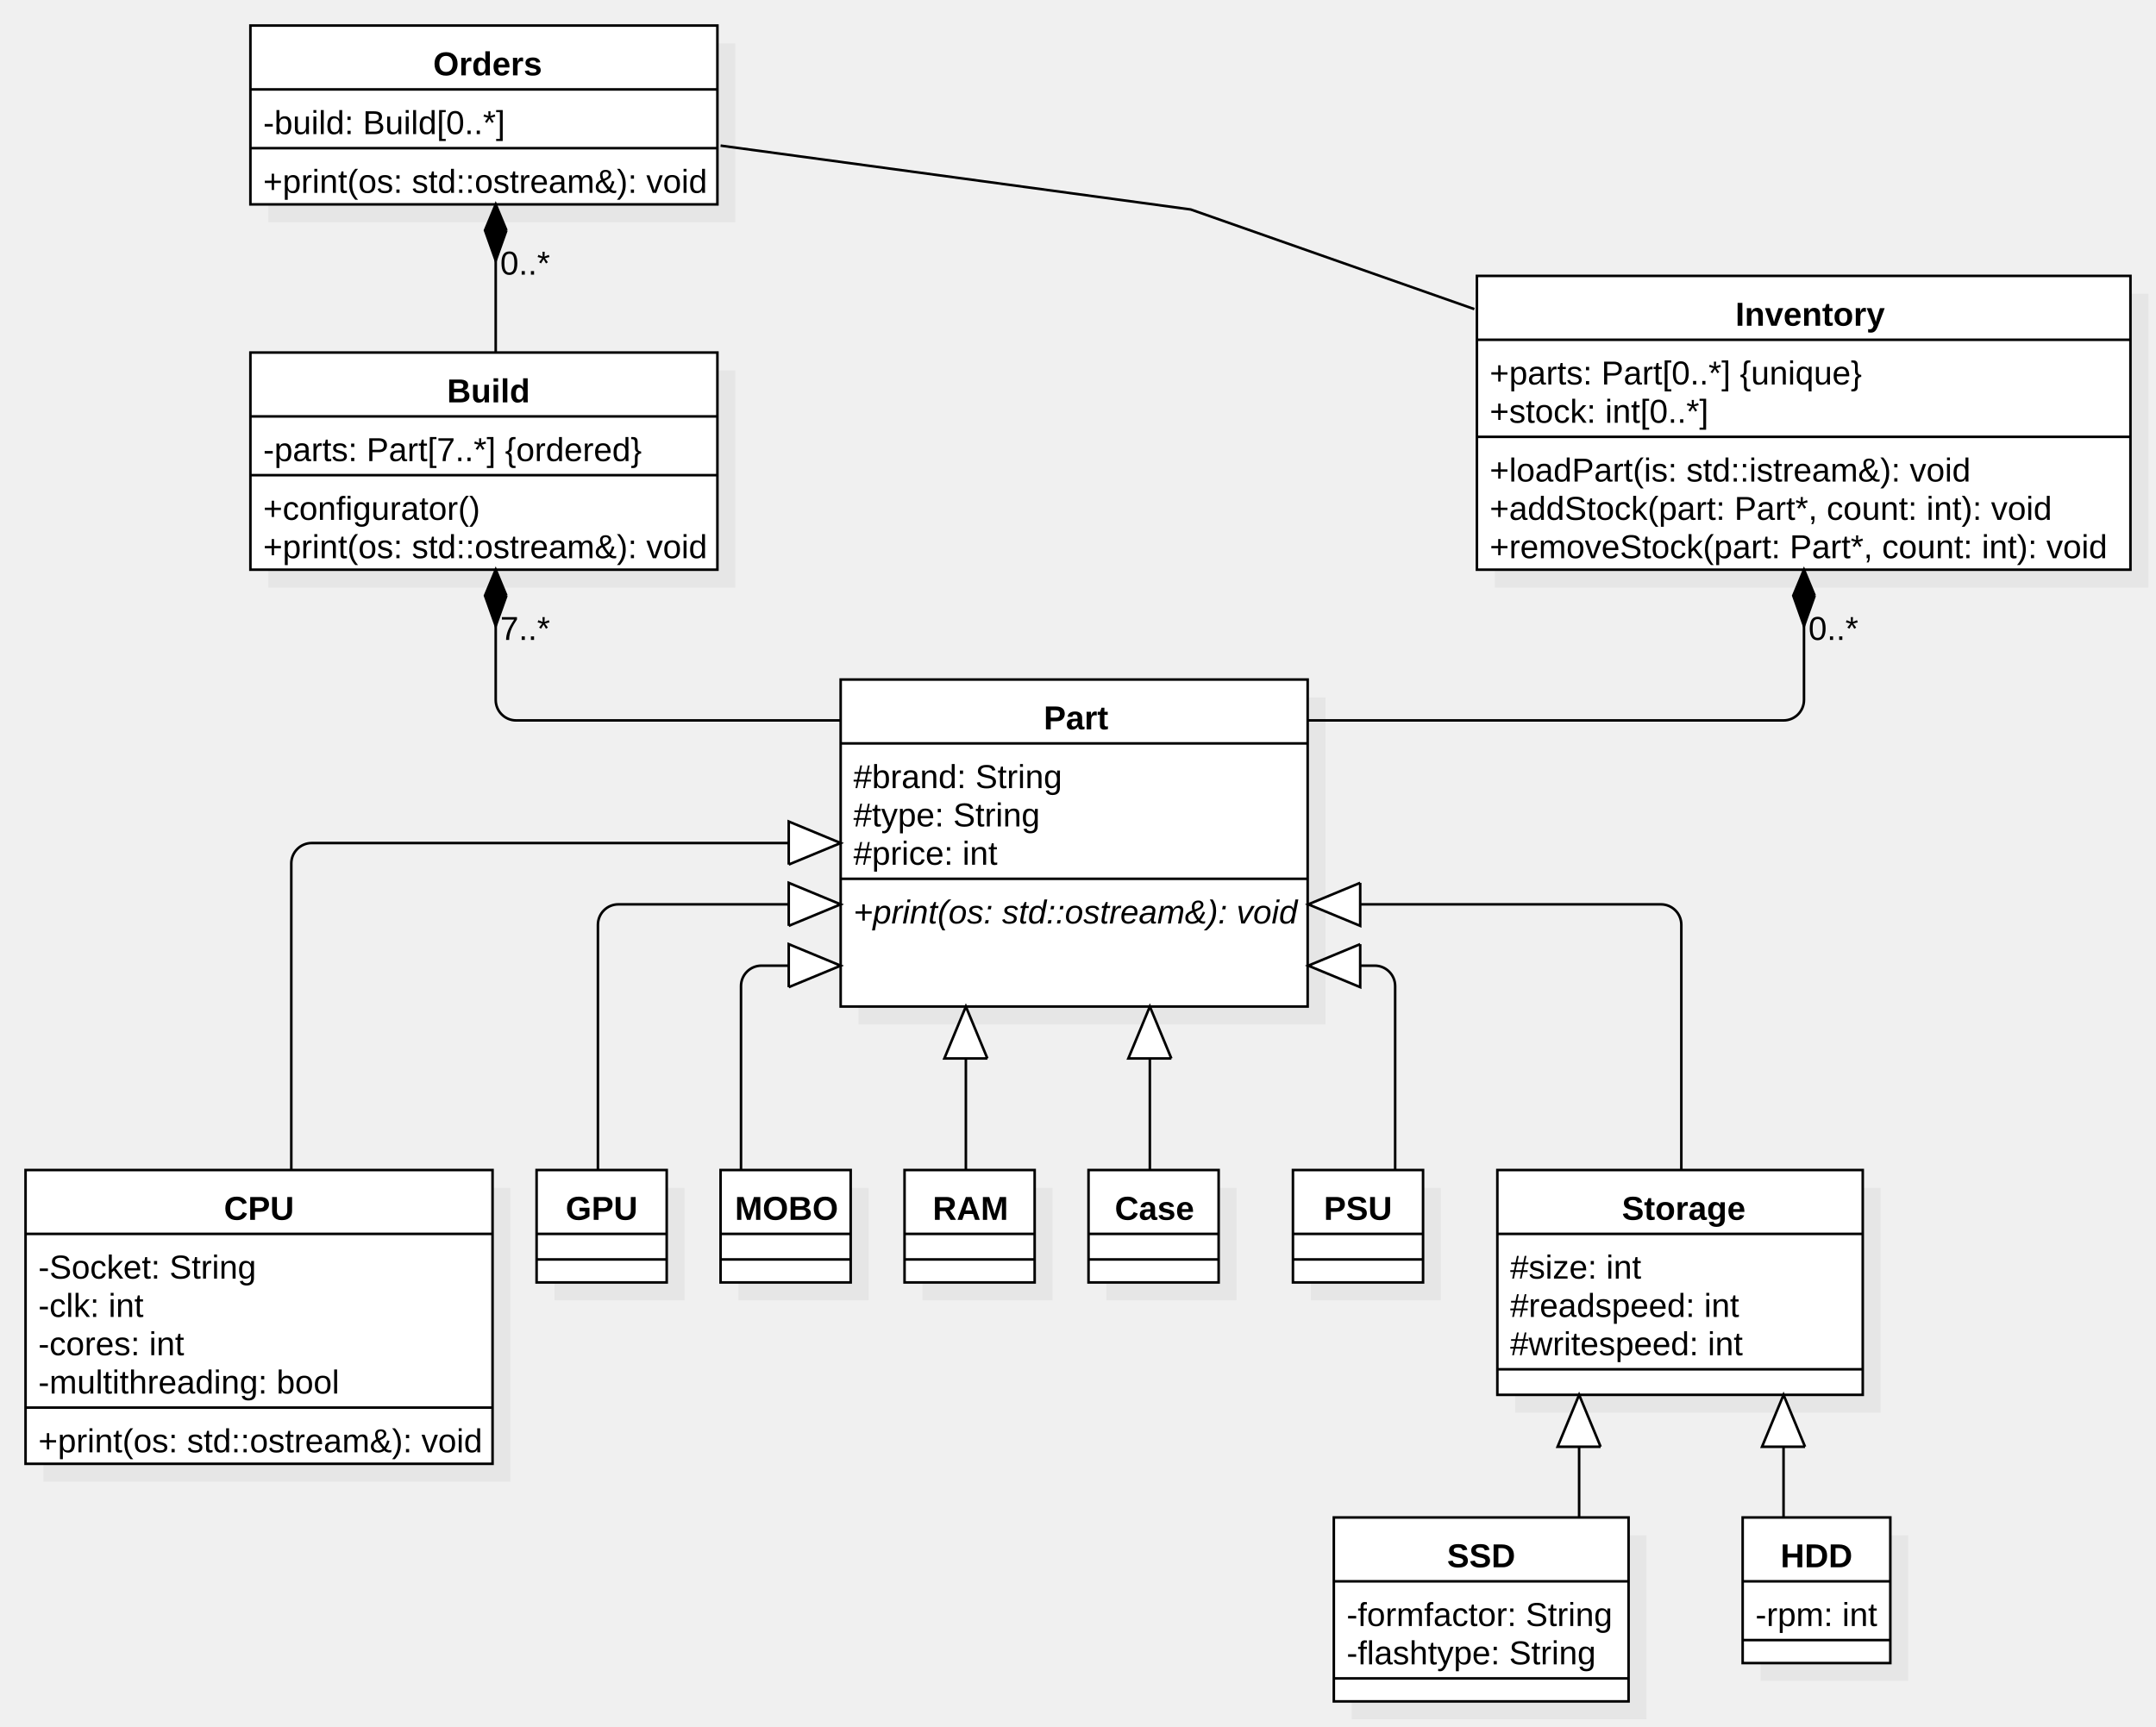
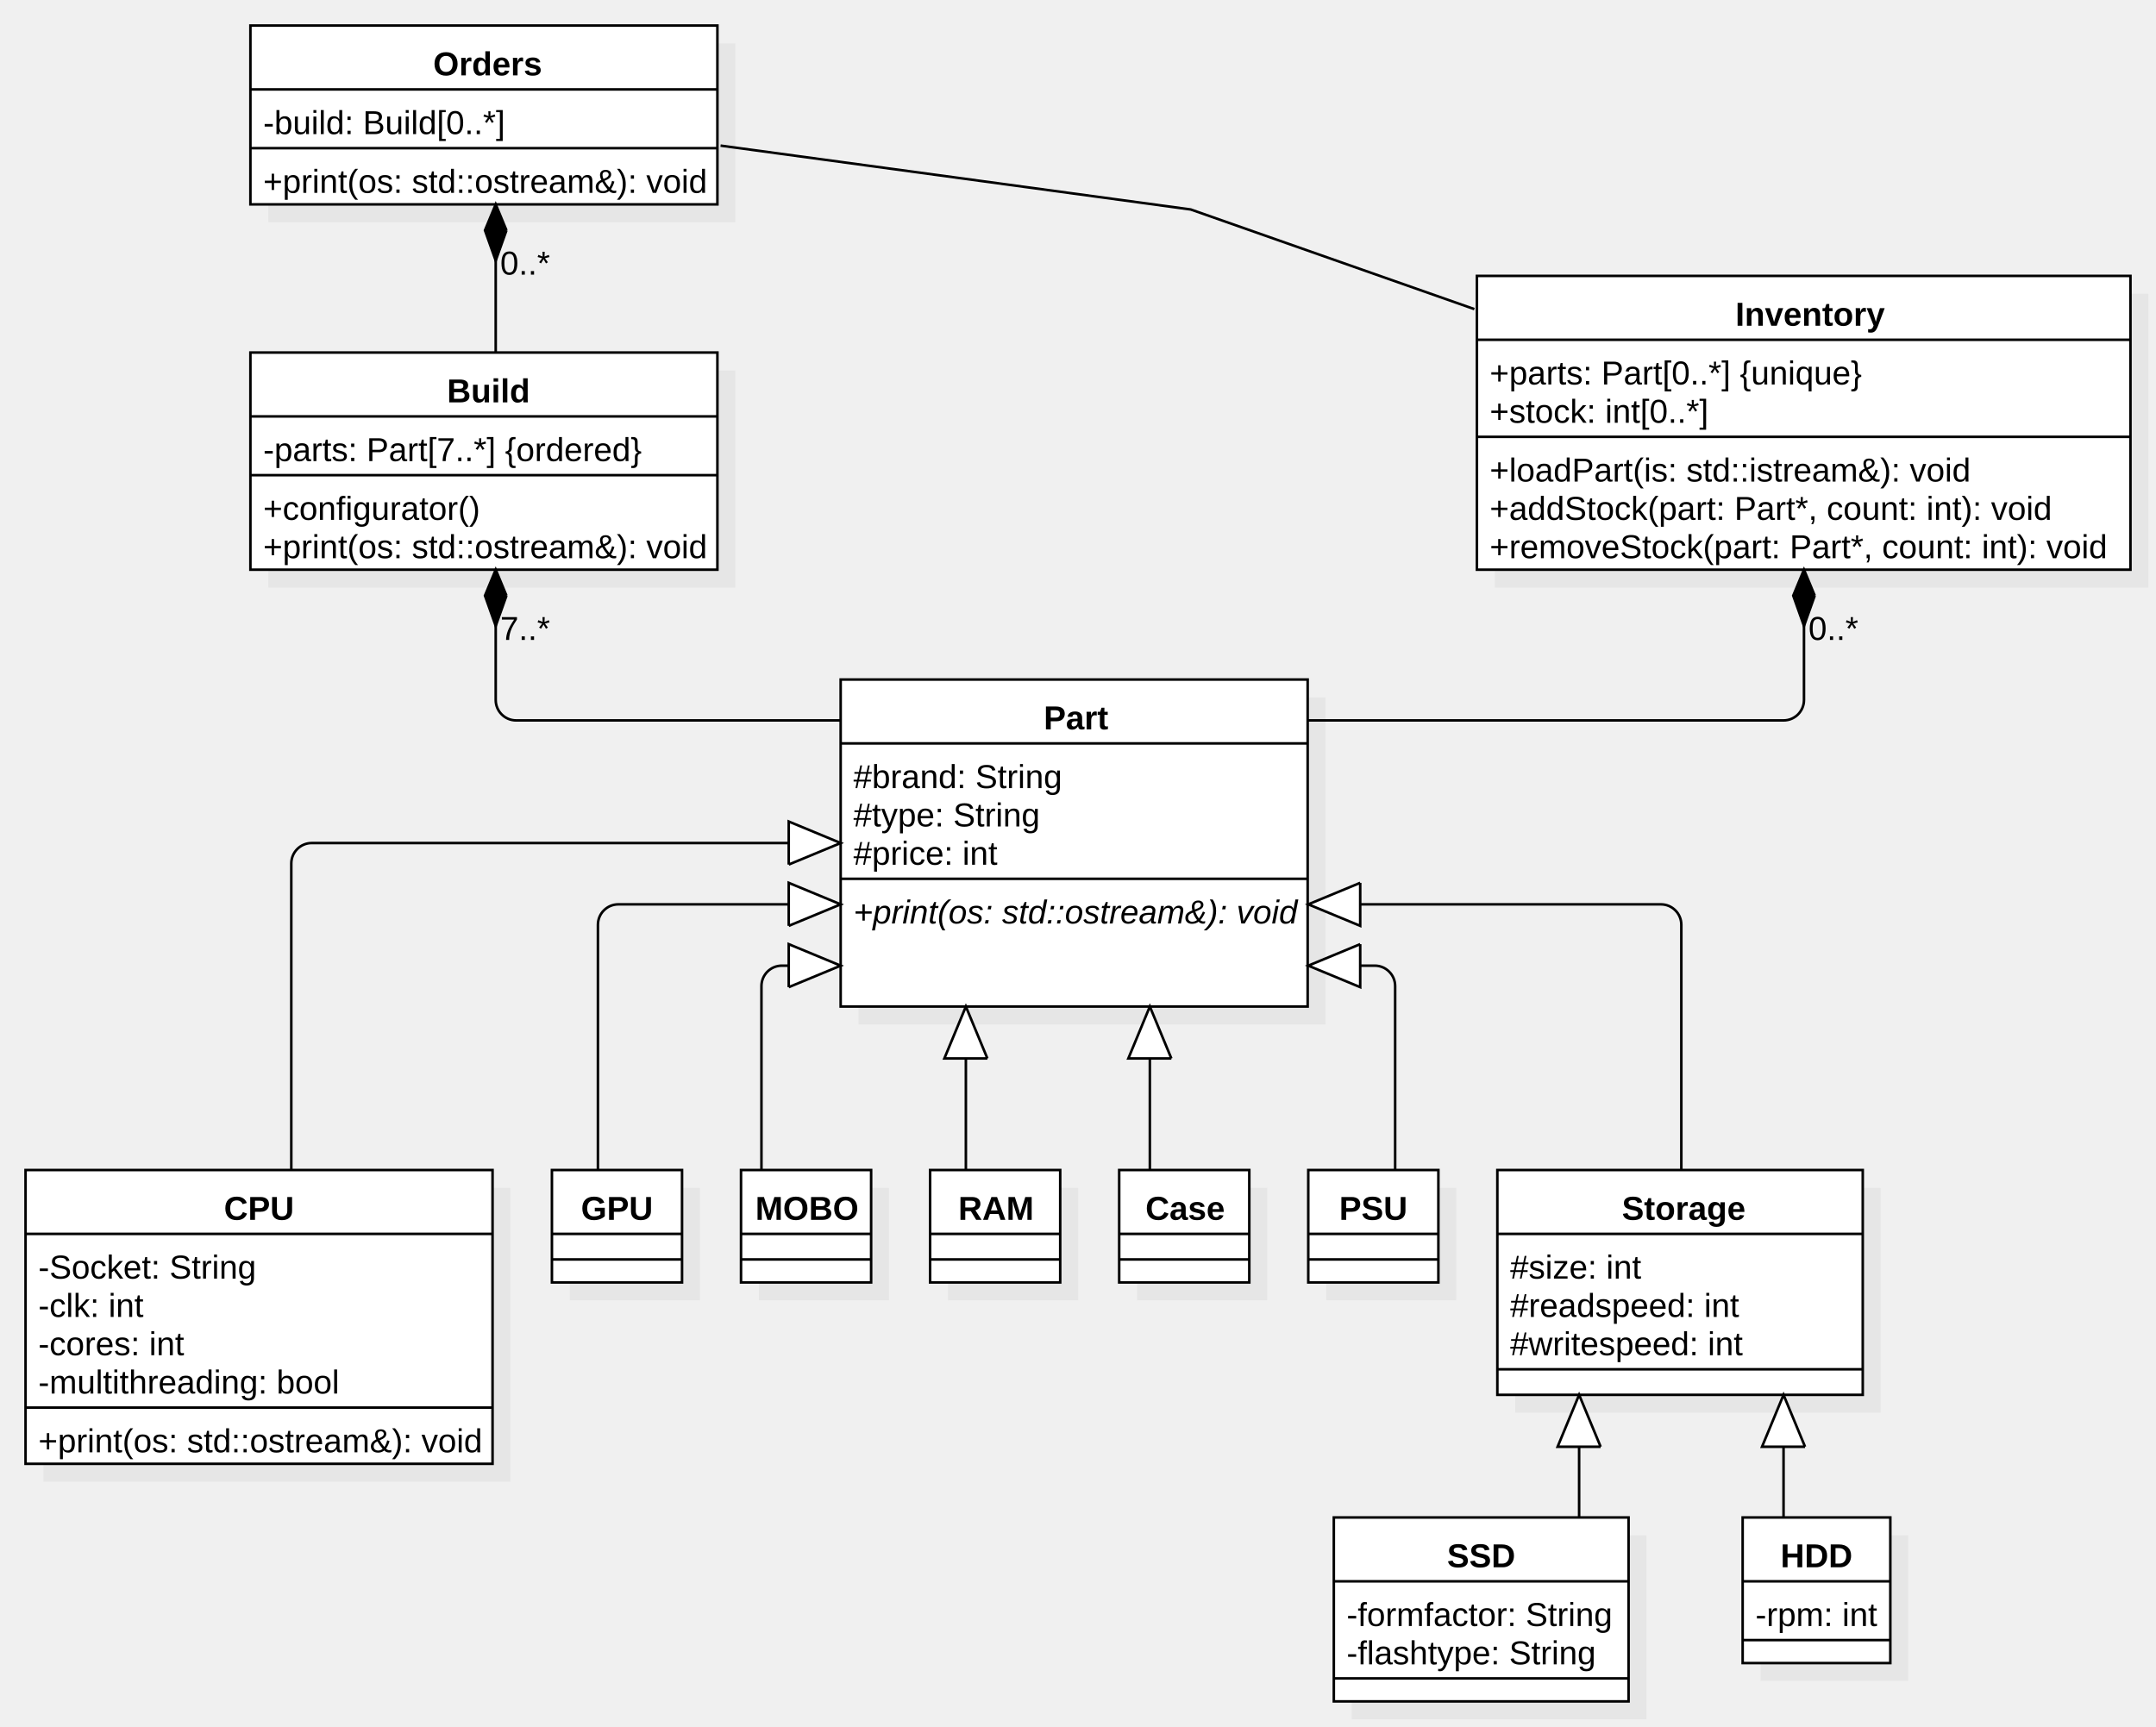
<svg xmlns="http://www.w3.org/2000/svg" version="1.1" width="843.765" height="676">
  <defs />
  <g>
    <g transform="translate(-174,-30) scale(1,1)">
      <rect fill="#C0C0C0" stroke="none" x="510" y="303" width="182.761" height="128" opacity="0.2" />
    </g>
    <g transform="translate(-174,-30) scale(1,1)">
      <rect fill="#ffffff" stroke="none" x="503" y="296" width="182.761" height="128" />
    </g>
    <g transform="translate(-174,-30) scale(1,1)">
      <path fill="none" stroke="#000000" d="M 503 296 L 685.761 296 L 685.761 424 L 503 424 L 503 296 Z Z" stroke-miterlimit="10" />
    </g>
    <g transform="translate(-174,-30) scale(1,1)">
      <path fill="none" stroke="#000000" d="M 503 321 L 685.761 321" stroke-miterlimit="10" />
    </g>
    <g transform="translate(-174,-30) scale(1,1)">
      <path fill="none" stroke="#000000" d="M 503 374 L 685.761 374" stroke-miterlimit="10" />
    </g>
    <g transform="translate(-174,-30) scale(1,1)">
      <g>
        <path fill="none" stroke="none" />
        <text fill="#000000" stroke="none" font-family="Arial" font-size="13px" font-style="normal" font-weight="bold" text-decoration="none" x="582.459" y="315.5">Part</text>
      </g>
    </g>
    <g transform="translate(-174,-30) scale(1,1)">
      <g>
        <path fill="none" stroke="none" />
        <text fill="#000000" stroke="none" font-family="Arial" font-size="13px" font-style="normal" font-weight="normal" text-decoration="none" x="508" y="338.5">#brand: String</text>
      </g>
    </g>
    <g transform="translate(-174,-30) scale(1,1)">
      <g>
        <path fill="none" stroke="none" />
        <text fill="#000000" stroke="none" font-family="Arial" font-size="13px" font-style="normal" font-weight="normal" text-decoration="none" x="508" y="353.5">#type: String</text>
      </g>
    </g>
    <g transform="translate(-174,-30) scale(1,1)">
      <g>
        <path fill="none" stroke="none" />
        <text fill="#000000" stroke="none" font-family="Arial" font-size="13px" font-style="normal" font-weight="normal" text-decoration="none" x="508" y="368.5">#price: int</text>
      </g>
    </g>
    <g transform="translate(-174,-30) scale(1,1)">
      <g>
        <path fill="none" stroke="none" />
        <text fill="#000000" stroke="none" font-family="Arial" font-size="13px" font-style="italic" font-weight="normal" text-decoration="none" x="508" y="391.5">+print(os: std::ostream&amp;): void</text>
      </g>
    </g>
    <g transform="translate(-174,-30) scale(1,1)">
      <rect fill="#C0C0C0" stroke="none" x="191" y="495" width="182.761" height="115" opacity="0.2" />
    </g>
    <g transform="translate(-174,-30) scale(1,1)">
      <rect fill="#ffffff" stroke="none" x="184" y="488" width="182.761" height="115" />
    </g>
    <g transform="translate(-174,-30) scale(1,1)">
      <path fill="none" stroke="#000000" d="M 184 488 L 366.761 488 L 366.761 603 L 184 603 L 184 488 Z Z" stroke-miterlimit="10" />
    </g>
    <g transform="translate(-174,-30) scale(1,1)">
      <path fill="none" stroke="#000000" d="M 184 513 L 366.761 513" stroke-miterlimit="10" />
    </g>
    <g transform="translate(-174,-30) scale(1,1)">
      <path fill="none" stroke="#000000" d="M 184 581 L 366.761 581" stroke-miterlimit="10" />
    </g>
    <g transform="translate(-174,-30) scale(1,1)">
      <g>
        <path fill="none" stroke="none" />
        <text fill="#000000" stroke="none" font-family="Arial" font-size="13px" font-style="normal" font-weight="bold" text-decoration="none" x="261.657" y="507.5">CPU</text>
      </g>
    </g>
    <g transform="translate(-174,-30) scale(1,1)">
      <g>
        <path fill="none" stroke="none" />
        <text fill="#000000" stroke="none" font-family="Arial" font-size="13px" font-style="normal" font-weight="normal" text-decoration="none" x="189" y="530.5">-Socket: String</text>
      </g>
    </g>
    <g transform="translate(-174,-30) scale(1,1)">
      <g>
        <path fill="none" stroke="none" />
        <text fill="#000000" stroke="none" font-family="Arial" font-size="13px" font-style="normal" font-weight="normal" text-decoration="none" x="189" y="545.5">-clk: int</text>
      </g>
    </g>
    <g transform="translate(-174,-30) scale(1,1)">
      <g>
        <path fill="none" stroke="none" />
        <text fill="#000000" stroke="none" font-family="Arial" font-size="13px" font-style="normal" font-weight="normal" text-decoration="none" x="189" y="560.5">-cores: int</text>
      </g>
    </g>
    <g transform="translate(-174,-30) scale(1,1)">
      <g>
        <path fill="none" stroke="none" />
        <text fill="#000000" stroke="none" font-family="Arial" font-size="13px" font-style="normal" font-weight="normal" text-decoration="none" x="189" y="575.5">-multithreading: bool</text>
      </g>
    </g>
    <g transform="translate(-174,-30) scale(1,1)">
      <g>
        <path fill="none" stroke="none" />
        <text fill="#000000" stroke="none" font-family="Arial" font-size="13px" font-style="normal" font-weight="normal" text-decoration="none" x="189" y="598.5">+print(os: std::ostream&amp;): void</text>
      </g>
    </g>
    <g transform="translate(-174,-30) scale(1,1)">
      <path fill="none" stroke="#000000" d="M 288 488 L 288 368 M 288 368 A 8 8 0 0 1 296 360 L 503 360" stroke-miterlimit="10" />
    </g>
    <g transform="translate(-174,-30) scale(1,1)">
      <path fill="#FFFFFF" stroke="none" d="M 482.675 368.419 L 503 360 L 482.675 351.581" />
    </g>
    <g transform="translate(-174,-30) scale(1,1)">
      <path fill="none" stroke="#000000" d="M 482.675 368.419 L 503 360 L 482.675 351.581 L 482.675 368.419" stroke-miterlimit="10" />
    </g>
    <g transform="translate(-174,-30) scale(1,1)">
-       <rect fill="#C0C0C0" stroke="none" x="391" y="495" width="50.92" height="44" opacity="0.2" />
-     </g>
-     <g transform="translate(-174,-30) scale(1,1)">
-       <rect fill="#ffffff" stroke="none" x="384" y="488" width="50.92" height="44" />
-     </g>
-     <g transform="translate(-174,-30) scale(1,1)">
-       <path fill="none" stroke="#000000" d="M 384 488 L 434.92 488 L 434.92 532 L 384 532 L 384 488 Z Z" stroke-miterlimit="10" />
-     </g>
-     <g transform="translate(-174,-30) scale(1,1)">
-       <path fill="none" stroke="#000000" d="M 384 513 L 434.92 513" stroke-miterlimit="10" />
-     </g>
-     <g transform="translate(-174,-30) scale(1,1)">
-       <path fill="none" stroke="#000000" d="M 384 523 L 434.92 523" stroke-miterlimit="10" />
-     </g>
-     <g transform="translate(-174,-30) scale(1,1)">
-       <g>
-         <path fill="none" stroke="none" />
-         <text fill="#000000" stroke="none" font-family="Arial" font-size="13px" font-style="normal" font-weight="bold" text-decoration="none" x="395.375" y="507.5">GPU</text>
+       <rect fill="#C0C0C0" stroke="none" x="397" y="495" width="50.92" height="44" opacity="0.2" />
+     </g>
+     <g transform="translate(-174,-30) scale(1,1)">
+       <rect fill="#ffffff" stroke="none" x="390" y="488" width="50.92" height="44" />
+     </g>
+     <g transform="translate(-174,-30) scale(1,1)">
+       <path fill="none" stroke="#000000" d="M 390 488 L 440.92 488 L 440.92 532 L 390 532 L 390 488 Z Z" stroke-miterlimit="10" />
+     </g>
+     <g transform="translate(-174,-30) scale(1,1)">
+       <path fill="none" stroke="#000000" d="M 390 513 L 440.92 513" stroke-miterlimit="10" />
+     </g>
+     <g transform="translate(-174,-30) scale(1,1)">
+       <path fill="none" stroke="#000000" d="M 390 523 L 440.92 523" stroke-miterlimit="10" />
+     </g>
+     <g transform="translate(-174,-30) scale(1,1)">
+       <g>
+         <path fill="none" stroke="none" />
+         <text fill="#000000" stroke="none" font-family="Arial" font-size="13px" font-style="normal" font-weight="bold" text-decoration="none" x="401.375" y="507.5">GPU</text>
      </g>
    </g>
    <g transform="translate(-174,-30) scale(1,1)">
      <path fill="none" stroke="#000000" d="M 408 488 L 408 392 M 408 392 A 8 8 0 0 1 416 384 L 503 384" stroke-miterlimit="10" />
    </g>
    <g transform="translate(-174,-30) scale(1,1)">
      <path fill="#FFFFFF" stroke="none" d="M 482.675 392.419 L 503 384 L 482.675 375.581" />
    </g>
    <g transform="translate(-174,-30) scale(1,1)">
      <path fill="none" stroke="#000000" d="M 482.675 392.419 L 503 384 L 482.675 375.581 L 482.675 392.419" stroke-miterlimit="10" />
    </g>
    <g transform="translate(-174,-30) scale(1,1)">
-       <rect fill="#C0C0C0" stroke="none" x="463" y="495" width="50.92" height="44" opacity="0.2" />
-     </g>
-     <g transform="translate(-174,-30) scale(1,1)">
-       <rect fill="#ffffff" stroke="none" x="456" y="488" width="50.92" height="44" />
-     </g>
-     <g transform="translate(-174,-30) scale(1,1)">
-       <path fill="none" stroke="#000000" d="M 456 488 L 506.92 488 L 506.92 532 L 456 532 L 456 488 Z Z" stroke-miterlimit="10" />
-     </g>
-     <g transform="translate(-174,-30) scale(1,1)">
-       <path fill="none" stroke="#000000" d="M 456 513 L 506.92 513" stroke-miterlimit="10" />
-     </g>
-     <g transform="translate(-174,-30) scale(1,1)">
-       <path fill="none" stroke="#000000" d="M 456 523 L 506.92 523" stroke-miterlimit="10" />
-     </g>
-     <g transform="translate(-174,-30) scale(1,1)">
-       <g>
-         <path fill="none" stroke="none" />
-         <text fill="#000000" stroke="none" font-family="Arial" font-size="13px" font-style="normal" font-weight="bold" text-decoration="none" x="461.598" y="507.5">MOBO</text>
-       </g>
-     </g>
-     <g transform="translate(-174,-30) scale(1,1)">
-       <path fill="none" stroke="#000000" d="M 464 488 L 464 416 M 464 416 A 8 8 0 0 1 472 408 L 503 408" stroke-miterlimit="10" />
+       <rect fill="#C0C0C0" stroke="none" x="471" y="495" width="50.92" height="44" opacity="0.2" />
+     </g>
+     <g transform="translate(-174,-30) scale(1,1)">
+       <rect fill="#ffffff" stroke="none" x="464" y="488" width="50.92" height="44" />
+     </g>
+     <g transform="translate(-174,-30) scale(1,1)">
+       <path fill="none" stroke="#000000" d="M 464 488 L 514.92 488 L 514.92 532 L 464 532 L 464 488 Z Z" stroke-miterlimit="10" />
+     </g>
+     <g transform="translate(-174,-30) scale(1,1)">
+       <path fill="none" stroke="#000000" d="M 464 513 L 514.92 513" stroke-miterlimit="10" />
+     </g>
+     <g transform="translate(-174,-30) scale(1,1)">
+       <path fill="none" stroke="#000000" d="M 464 523 L 514.92 523" stroke-miterlimit="10" />
+     </g>
+     <g transform="translate(-174,-30) scale(1,1)">
+       <g>
+         <path fill="none" stroke="none" />
+         <text fill="#000000" stroke="none" font-family="Arial" font-size="13px" font-style="normal" font-weight="bold" text-decoration="none" x="469.598" y="507.5">MOBO</text>
+       </g>
+     </g>
+     <g transform="translate(-174,-30) scale(1,1)">
+       <path fill="none" stroke="#000000" d="M 472 488 L 472 416 M 472 416 A 8 8 0 0 1 480 408 L 503 408" stroke-miterlimit="10" />
    </g>
    <g transform="translate(-174,-30) scale(1,1)">
      <path fill="#FFFFFF" stroke="none" d="M 482.675 416.419 L 503 408 L 482.675 399.581" />
    </g>
    <g transform="translate(-174,-30) scale(1,1)">
      <path fill="none" stroke="#000000" d="M 482.675 416.419 L 503 408 L 482.675 399.581 L 482.675 416.419" stroke-miterlimit="10" />
    </g>
    <g transform="translate(-174,-30) scale(1,1)">
-       <rect fill="#C0C0C0" stroke="none" x="535" y="495" width="50.92" height="44" opacity="0.2" />
-     </g>
-     <g transform="translate(-174,-30) scale(1,1)">
-       <rect fill="#ffffff" stroke="none" x="528" y="488" width="50.92" height="44" />
-     </g>
-     <g transform="translate(-174,-30) scale(1,1)">
-       <path fill="none" stroke="#000000" d="M 528 488 L 578.92 488 L 578.92 532 L 528 532 L 528 488 Z Z" stroke-miterlimit="10" />
-     </g>
-     <g transform="translate(-174,-30) scale(1,1)">
-       <path fill="none" stroke="#000000" d="M 528 513 L 578.92 513" stroke-miterlimit="10" />
-     </g>
-     <g transform="translate(-174,-30) scale(1,1)">
-       <path fill="none" stroke="#000000" d="M 528 523 L 578.92 523" stroke-miterlimit="10" />
-     </g>
-     <g transform="translate(-174,-30) scale(1,1)">
-       <g>
-         <path fill="none" stroke="none" />
-         <text fill="#000000" stroke="none" font-family="Arial" font-size="13px" font-style="normal" font-weight="bold" text-decoration="none" x="539.016" y="507.5">RAM</text>
+       <rect fill="#C0C0C0" stroke="none" x="545" y="495" width="50.92" height="44" opacity="0.2" />
+     </g>
+     <g transform="translate(-174,-30) scale(1,1)">
+       <rect fill="#ffffff" stroke="none" x="538" y="488" width="50.92" height="44" />
+     </g>
+     <g transform="translate(-174,-30) scale(1,1)">
+       <path fill="none" stroke="#000000" d="M 538 488 L 588.92 488 L 588.92 532 L 538 532 L 538 488 Z Z" stroke-miterlimit="10" />
+     </g>
+     <g transform="translate(-174,-30) scale(1,1)">
+       <path fill="none" stroke="#000000" d="M 538 513 L 588.92 513" stroke-miterlimit="10" />
+     </g>
+     <g transform="translate(-174,-30) scale(1,1)">
+       <path fill="none" stroke="#000000" d="M 538 523 L 588.92 523" stroke-miterlimit="10" />
+     </g>
+     <g transform="translate(-174,-30) scale(1,1)">
+       <g>
+         <path fill="none" stroke="none" />
+         <text fill="#000000" stroke="none" font-family="Arial" font-size="13px" font-style="normal" font-weight="bold" text-decoration="none" x="549.016" y="507.5">RAM</text>
      </g>
    </g>
    <g transform="translate(-174,-30) scale(1,1)">
      <path fill="none" stroke="#000000" d="M 552 488 L 552 424" stroke-miterlimit="10" />
    </g>
    <g transform="translate(-174,-30) scale(1,1)">
      <path fill="#FFFFFF" stroke="none" d="M 560.419 444.325 L 552 424 L 543.581 444.325" />
    </g>
    <g transform="translate(-174,-30) scale(1,1)">
      <path fill="none" stroke="#000000" d="M 560.419 444.325 L 552 424 L 543.581 444.325 L 560.419 444.325" stroke-miterlimit="10" />
    </g>
    <g transform="translate(-174,-30) scale(1,1)">
-       <rect fill="#C0C0C0" stroke="none" x="607" y="495" width="50.92" height="44" opacity="0.2" />
-     </g>
-     <g transform="translate(-174,-30) scale(1,1)">
-       <rect fill="#ffffff" stroke="none" x="600" y="488" width="50.92" height="44" />
-     </g>
-     <g transform="translate(-174,-30) scale(1,1)">
-       <path fill="none" stroke="#000000" d="M 600 488 L 650.92 488 L 650.92 532 L 600 532 L 600 488 Z Z" stroke-miterlimit="10" />
-     </g>
-     <g transform="translate(-174,-30) scale(1,1)">
-       <path fill="none" stroke="#000000" d="M 600 513 L 650.92 513" stroke-miterlimit="10" />
-     </g>
-     <g transform="translate(-174,-30) scale(1,1)">
-       <path fill="none" stroke="#000000" d="M 600 523 L 650.92 523" stroke-miterlimit="10" />
-     </g>
-     <g transform="translate(-174,-30) scale(1,1)">
-       <g>
-         <path fill="none" stroke="none" />
-         <text fill="#000000" stroke="none" font-family="Arial" font-size="13px" font-style="normal" font-weight="bold" text-decoration="none" x="610.286" y="507.5">Case</text>
+       <rect fill="#C0C0C0" stroke="none" x="619" y="495" width="50.92" height="44" opacity="0.2" />
+     </g>
+     <g transform="translate(-174,-30) scale(1,1)">
+       <rect fill="#ffffff" stroke="none" x="612" y="488" width="50.92" height="44" />
+     </g>
+     <g transform="translate(-174,-30) scale(1,1)">
+       <path fill="none" stroke="#000000" d="M 612 488 L 662.92 488 L 662.92 532 L 612 532 L 612 488 Z Z" stroke-miterlimit="10" />
+     </g>
+     <g transform="translate(-174,-30) scale(1,1)">
+       <path fill="none" stroke="#000000" d="M 612 513 L 662.92 513" stroke-miterlimit="10" />
+     </g>
+     <g transform="translate(-174,-30) scale(1,1)">
+       <path fill="none" stroke="#000000" d="M 612 523 L 662.92 523" stroke-miterlimit="10" />
+     </g>
+     <g transform="translate(-174,-30) scale(1,1)">
+       <g>
+         <path fill="none" stroke="none" />
+         <text fill="#000000" stroke="none" font-family="Arial" font-size="13px" font-style="normal" font-weight="bold" text-decoration="none" x="622.286" y="507.5">Case</text>
      </g>
    </g>
    <g transform="translate(-174,-30) scale(1,1)">
      <path fill="none" stroke="#000000" d="M 624 488 L 624 424" stroke-miterlimit="10" />
    </g>
    <g transform="translate(-174,-30) scale(1,1)">
      <path fill="#FFFFFF" stroke="none" d="M 632.419 444.325 L 624 424 L 615.581 444.325" />
    </g>
    <g transform="translate(-174,-30) scale(1,1)">
      <path fill="none" stroke="#000000" d="M 632.419 444.325 L 624 424 L 615.581 444.325 L 632.419 444.325" stroke-miterlimit="10" />
    </g>
    <g transform="translate(-174,-30) scale(1,1)">
-       <rect fill="#C0C0C0" stroke="none" x="687" y="495" width="50.92" height="44" opacity="0.2" />
-     </g>
-     <g transform="translate(-174,-30) scale(1,1)">
-       <rect fill="#ffffff" stroke="none" x="680" y="488" width="50.92" height="44" />
-     </g>
-     <g transform="translate(-174,-30) scale(1,1)">
-       <path fill="none" stroke="#000000" d="M 680 488 L 730.92 488 L 730.92 532 L 680 532 L 680 488 Z Z" stroke-miterlimit="10" />
-     </g>
-     <g transform="translate(-174,-30) scale(1,1)">
-       <path fill="none" stroke="#000000" d="M 680 513 L 730.92 513" stroke-miterlimit="10" />
-     </g>
-     <g transform="translate(-174,-30) scale(1,1)">
-       <path fill="none" stroke="#000000" d="M 680 523 L 730.92 523" stroke-miterlimit="10" />
-     </g>
-     <g transform="translate(-174,-30) scale(1,1)">
-       <g>
-         <path fill="none" stroke="none" />
-         <text fill="#000000" stroke="none" font-family="Arial" font-size="13px" font-style="normal" font-weight="bold" text-decoration="none" x="692.095" y="507.5">PSU</text>
+       <rect fill="#C0C0C0" stroke="none" x="693" y="495" width="50.92" height="44" opacity="0.2" />
+     </g>
+     <g transform="translate(-174,-30) scale(1,1)">
+       <rect fill="#ffffff" stroke="none" x="686" y="488" width="50.92" height="44" />
+     </g>
+     <g transform="translate(-174,-30) scale(1,1)">
+       <path fill="none" stroke="#000000" d="M 686 488 L 736.92 488 L 736.92 532 L 686 532 L 686 488 Z Z" stroke-miterlimit="10" />
+     </g>
+     <g transform="translate(-174,-30) scale(1,1)">
+       <path fill="none" stroke="#000000" d="M 686 513 L 736.92 513" stroke-miterlimit="10" />
+     </g>
+     <g transform="translate(-174,-30) scale(1,1)">
+       <path fill="none" stroke="#000000" d="M 686 523 L 736.92 523" stroke-miterlimit="10" />
+     </g>
+     <g transform="translate(-174,-30) scale(1,1)">
+       <g>
+         <path fill="none" stroke="none" />
+         <text fill="#000000" stroke="none" font-family="Arial" font-size="13px" font-style="normal" font-weight="bold" text-decoration="none" x="698.095" y="507.5">PSU</text>
      </g>
    </g>
    <g transform="translate(-174,-30) scale(1,1)">
      <path fill="none" stroke="#000000" d="M 720 488 L 720 416 M 720 416 A 8 8 0 0 0 712 408 L 686 408" stroke-miterlimit="10" />
    </g>
    <g transform="translate(-174,-30) scale(1,1)">
      <path fill="#FFFFFF" stroke="none" d="M 706.325 399.581 L 686 408 L 706.325 416.419" />
    </g>
    <g transform="translate(-174,-30) scale(1,1)">
      <path fill="none" stroke="#000000" d="M 706.325 399.581 L 686 408 L 706.325 416.419 L 706.325 399.581" stroke-miterlimit="10" />
    </g>
    <g transform="translate(-174,-30) scale(1,1)">
      <rect fill="#C0C0C0" stroke="none" x="767" y="495" width="143" height="88" opacity="0.2" />
    </g>
    <g transform="translate(-174,-30) scale(1,1)">
      <rect fill="#ffffff" stroke="none" x="760" y="488" width="143" height="88" />
    </g>
    <g transform="translate(-174,-30) scale(1,1)">
      <path fill="none" stroke="#000000" d="M 760 488 L 903 488 L 903 576 L 760 576 L 760 488 Z Z" stroke-miterlimit="10" />
    </g>
    <g transform="translate(-174,-30) scale(1,1)">
      <path fill="none" stroke="#000000" d="M 760 513 L 903 513" stroke-miterlimit="10" />
    </g>
    <g transform="translate(-174,-30) scale(1,1)">
      <path fill="none" stroke="#000000" d="M 760 566 L 903 566" stroke-miterlimit="10" />
    </g>
    <g transform="translate(-174,-30) scale(1,1)">
      <g>
        <path fill="none" stroke="none" />
        <text fill="#000000" stroke="none" font-family="Arial" font-size="13px" font-style="normal" font-weight="bold" text-decoration="none" x="808.734" y="507.5">Storage</text>
      </g>
    </g>
    <g transform="translate(-174,-30) scale(1,1)">
      <g>
        <path fill="none" stroke="none" />
        <text fill="#000000" stroke="none" font-family="Arial" font-size="13px" font-style="normal" font-weight="normal" text-decoration="none" x="765" y="530.5">#size: int</text>
      </g>
    </g>
    <g transform="translate(-174,-30) scale(1,1)">
      <g>
        <path fill="none" stroke="none" />
        <text fill="#000000" stroke="none" font-family="Arial" font-size="13px" font-style="normal" font-weight="normal" text-decoration="none" x="765" y="545.5">#readspeed: int</text>
      </g>
    </g>
    <g transform="translate(-174,-30) scale(1,1)">
      <g>
        <path fill="none" stroke="none" />
        <text fill="#000000" stroke="none" font-family="Arial" font-size="13px" font-style="normal" font-weight="normal" text-decoration="none" x="765" y="560.5">#writespeed: int</text>
      </g>
    </g>
    <g transform="translate(-174,-30) scale(1,1)">
      <path fill="none" stroke="#000000" d="M 832 488 L 832 392 M 832 392 A 8 8 0 0 0 824 384 L 686 384" stroke-miterlimit="10" />
    </g>
    <g transform="translate(-174,-30) scale(1,1)">
      <path fill="#FFFFFF" stroke="none" d="M 706.325 375.581 L 686 384 L 706.325 392.419" />
    </g>
    <g transform="translate(-174,-30) scale(1,1)">
      <path fill="none" stroke="#000000" d="M 706.325 375.581 L 686 384 L 706.325 392.419 L 706.325 375.581" stroke-miterlimit="10" />
    </g>
    <g transform="translate(-174,-30) scale(1,1)">
      <rect fill="#C0C0C0" stroke="none" x="703" y="631" width="115.353" height="72" opacity="0.2" />
    </g>
    <g transform="translate(-174,-30) scale(1,1)">
      <rect fill="#ffffff" stroke="none" x="696" y="624" width="115.353" height="72" />
    </g>
    <g transform="translate(-174,-30) scale(1,1)">
      <path fill="none" stroke="#000000" d="M 696 624 L 811.353 624 L 811.353 696 L 696 696 L 696 624 Z Z" stroke-miterlimit="10" />
    </g>
    <g transform="translate(-174,-30) scale(1,1)">
      <path fill="none" stroke="#000000" d="M 696 649 L 811.353 649" stroke-miterlimit="10" />
    </g>
    <g transform="translate(-174,-30) scale(1,1)">
      <path fill="none" stroke="#000000" d="M 696 687 L 811.353 687" stroke-miterlimit="10" />
    </g>
    <g transform="translate(-174,-30) scale(1,1)">
      <g>
        <path fill="none" stroke="none" />
        <text fill="#000000" stroke="none" font-family="Arial" font-size="13px" font-style="normal" font-weight="bold" text-decoration="none" x="740.311" y="643.5">SSD</text>
      </g>
    </g>
    <g transform="translate(-174,-30) scale(1,1)">
      <g>
        <path fill="none" stroke="none" />
        <text fill="#000000" stroke="none" font-family="Arial" font-size="13px" font-style="normal" font-weight="normal" text-decoration="none" x="701" y="666.5">-formfactor: String</text>
      </g>
    </g>
    <g transform="translate(-174,-30) scale(1,1)">
      <g>
        <path fill="none" stroke="none" />
        <text fill="#000000" stroke="none" font-family="Arial" font-size="13px" font-style="normal" font-weight="normal" text-decoration="none" x="701" y="681.5">-flashtype: String</text>
      </g>
    </g>
    <g transform="translate(-174,-30) scale(1,1)">
      <rect fill="#C0C0C0" stroke="none" x="863" y="631" width="57.789" height="57" opacity="0.2" />
    </g>
    <g transform="translate(-174,-30) scale(1,1)">
      <rect fill="#ffffff" stroke="none" x="856" y="624" width="57.789" height="57" />
    </g>
    <g transform="translate(-174,-30) scale(1,1)">
      <path fill="none" stroke="#000000" d="M 856 624 L 913.789 624 L 913.789 681 L 856 681 L 856 624 Z Z" stroke-miterlimit="10" />
    </g>
    <g transform="translate(-174,-30) scale(1,1)">
      <path fill="none" stroke="#000000" d="M 856 649 L 913.789 649" stroke-miterlimit="10" />
    </g>
    <g transform="translate(-174,-30) scale(1,1)">
      <path fill="none" stroke="#000000" d="M 856 672 L 913.789 672" stroke-miterlimit="10" />
    </g>
    <g transform="translate(-174,-30) scale(1,1)">
      <g>
        <path fill="none" stroke="none" />
        <text fill="#000000" stroke="none" font-family="Arial" font-size="13px" font-style="normal" font-weight="bold" text-decoration="none" x="870.812" y="643.5">HDD</text>
      </g>
    </g>
    <g transform="translate(-174,-30) scale(1,1)">
      <g>
        <path fill="none" stroke="none" />
        <text fill="#000000" stroke="none" font-family="Arial" font-size="13px" font-style="normal" font-weight="normal" text-decoration="none" x="861" y="666.5">-rpm: int</text>
      </g>
    </g>
    <g transform="translate(-174,-30) scale(1,1)">
      <path fill="none" stroke="#000000" d="M 792 624 L 792 576" stroke-miterlimit="10" />
    </g>
    <g transform="translate(-174,-30) scale(1,1)">
      <path fill="#FFFFFF" stroke="none" d="M 800.419 596.325 L 792 576 L 783.581 596.325" />
    </g>
    <g transform="translate(-174,-30) scale(1,1)">
      <path fill="none" stroke="#000000" d="M 800.419 596.325 L 792 576 L 783.581 596.325 L 800.419 596.325" stroke-miterlimit="10" />
    </g>
    <g transform="translate(-174,-30) scale(1,1)">
      <path fill="none" stroke="#000000" d="M 872 624 L 872 576" stroke-miterlimit="10" />
    </g>
    <g transform="translate(-174,-30) scale(1,1)">
      <path fill="#FFFFFF" stroke="none" d="M 880.419 596.325 L 872 576 L 863.581 596.325" />
    </g>
    <g transform="translate(-174,-30) scale(1,1)">
      <path fill="none" stroke="#000000" d="M 880.419 596.325 L 872 576 L 863.581 596.325 L 880.419 596.325" stroke-miterlimit="10" />
    </g>
    <g transform="translate(-174,-30) scale(1,1)">
      <rect fill="#C0C0C0" stroke="none" x="759" y="145" width="255.765" height="115" opacity="0.2" />
    </g>
    <g transform="translate(-174,-30) scale(1,1)">
      <rect fill="#ffffff" stroke="none" x="752" y="138" width="255.765" height="115" />
    </g>
    <g transform="translate(-174,-30) scale(1,1)">
      <path fill="none" stroke="#000000" d="M 752 138 L 1007.765 138 L 1007.765 253 L 752 253 L 752 138 Z Z" stroke-miterlimit="10" />
    </g>
    <g transform="translate(-174,-30) scale(1,1)">
      <path fill="none" stroke="#000000" d="M 752 163 L 1007.765 163" stroke-miterlimit="10" />
    </g>
    <g transform="translate(-174,-30) scale(1,1)">
      <path fill="none" stroke="#000000" d="M 752 201 L 1007.765 201" stroke-miterlimit="10" />
    </g>
    <g transform="translate(-174,-30) scale(1,1)">
      <g>
        <path fill="none" stroke="none" />
        <text fill="#000000" stroke="none" font-family="Arial" font-size="13px" font-style="normal" font-weight="bold" text-decoration="none" x="853.146" y="157.5">Inventory</text>
      </g>
    </g>
    <g transform="translate(-174,-30) scale(1,1)">
      <g>
        <path fill="none" stroke="none" />
        <text fill="#000000" stroke="none" font-family="Arial" font-size="13px" font-style="normal" font-weight="normal" text-decoration="none" x="757" y="180.5">+parts: Part[0..*] {unique}</text>
      </g>
    </g>
    <g transform="translate(-174,-30) scale(1,1)">
      <g>
        <path fill="none" stroke="none" />
        <text fill="#000000" stroke="none" font-family="Arial" font-size="13px" font-style="normal" font-weight="normal" text-decoration="none" x="757" y="195.5">+stock: int[0..*]</text>
      </g>
    </g>
    <g transform="translate(-174,-30) scale(1,1)">
      <g>
        <path fill="none" stroke="none" />
        <text fill="#000000" stroke="none" font-family="Arial" font-size="13px" font-style="normal" font-weight="normal" text-decoration="none" x="757" y="218.5">+loadPart(is: std::istream&amp;): void</text>
      </g>
    </g>
    <g transform="translate(-174,-30) scale(1,1)">
      <g>
        <path fill="none" stroke="none" />
        <text fill="#000000" stroke="none" font-family="Arial" font-size="13px" font-style="normal" font-weight="normal" text-decoration="none" x="757" y="233.5">+addStock(part: Part*, count: int): void</text>
      </g>
    </g>
    <g transform="translate(-174,-30) scale(1,1)">
      <g>
        <path fill="none" stroke="none" />
        <text fill="#000000" stroke="none" font-family="Arial" font-size="13px" font-style="normal" font-weight="normal" text-decoration="none" x="757" y="248.5">+removeStock(part: Part*, count: int): void</text>
      </g>
    </g>
    <g transform="translate(-174,-30) scale(1,1)">
      <rect fill="#C0C0C0" stroke="none" x="279" y="175" width="182.761" height="85" opacity="0.2" />
    </g>
    <g transform="translate(-174,-30) scale(1,1)">
      <rect fill="#ffffff" stroke="none" x="272" y="168" width="182.761" height="85" />
    </g>
    <g transform="translate(-174,-30) scale(1,1)">
      <path fill="none" stroke="#000000" d="M 272 168 L 454.761 168 L 454.761 253 L 272 253 L 272 168 Z Z" stroke-miterlimit="10" />
    </g>
    <g transform="translate(-174,-30) scale(1,1)">
      <path fill="none" stroke="#000000" d="M 272 193 L 454.761 193" stroke-miterlimit="10" />
    </g>
    <g transform="translate(-174,-30) scale(1,1)">
      <path fill="none" stroke="#000000" d="M 272 216 L 454.761 216" stroke-miterlimit="10" />
    </g>
    <g transform="translate(-174,-30) scale(1,1)">
      <g>
        <path fill="none" stroke="none" />
        <text fill="#000000" stroke="none" font-family="Arial" font-size="13px" font-style="normal" font-weight="bold" text-decoration="none" x="348.927" y="187.5">Build</text>
      </g>
    </g>
    <g transform="translate(-174,-30) scale(1,1)">
      <g>
        <path fill="none" stroke="none" />
        <text fill="#000000" stroke="none" font-family="Arial" font-size="13px" font-style="normal" font-weight="normal" text-decoration="none" x="277" y="210.5">-parts: Part[7..*] {ordered}</text>
      </g>
    </g>
    <g transform="translate(-174,-30) scale(1,1)">
      <g>
        <path fill="none" stroke="none" />
        <text fill="#000000" stroke="none" font-family="Arial" font-size="13px" font-style="normal" font-weight="normal" text-decoration="none" x="277" y="233.5">+configurator()</text>
      </g>
    </g>
    <g transform="translate(-174,-30) scale(1,1)">
      <g>
        <path fill="none" stroke="none" />
        <text fill="#000000" stroke="none" font-family="Arial" font-size="13px" font-style="normal" font-weight="normal" text-decoration="none" x="277" y="248.5">+print(os: std::ostream&amp;): void</text>
      </g>
    </g>
    <g transform="translate(-174,-30) scale(1,1)">
      <rect fill="#C0C0C0" stroke="none" x="279" y="47" width="182.761" height="70" opacity="0.2" />
    </g>
    <g transform="translate(-174,-30) scale(1,1)">
      <rect fill="#ffffff" stroke="none" x="272" y="40" width="182.761" height="70" />
    </g>
    <g transform="translate(-174,-30) scale(1,1)">
      <path fill="none" stroke="#000000" d="M 272 40 L 454.761 40 L 454.761 110 L 272 110 L 272 40 Z Z" stroke-miterlimit="10" />
    </g>
    <g transform="translate(-174,-30) scale(1,1)">
      <path fill="none" stroke="#000000" d="M 272 65 L 454.761 65" stroke-miterlimit="10" />
    </g>
    <g transform="translate(-174,-30) scale(1,1)">
      <path fill="none" stroke="#000000" d="M 272 88 L 454.761 88" stroke-miterlimit="10" />
    </g>
    <g transform="translate(-174,-30) scale(1,1)">
      <g>
        <path fill="none" stroke="none" />
        <text fill="#000000" stroke="none" font-family="Arial" font-size="13px" font-style="normal" font-weight="bold" text-decoration="none" x="343.515" y="59.5">Orders</text>
      </g>
    </g>
    <g transform="translate(-174,-30) scale(1,1)">
      <g>
        <path fill="none" stroke="none" />
        <text fill="#000000" stroke="none" font-family="Arial" font-size="13px" font-style="normal" font-weight="normal" text-decoration="none" x="277" y="82.5">-build: Build[0..*]</text>
      </g>
    </g>
    <g transform="translate(-174,-30) scale(1,1)">
      <g>
        <path fill="none" stroke="none" />
        <text fill="#000000" stroke="none" font-family="Arial" font-size="13px" font-style="normal" font-weight="normal" text-decoration="none" x="277" y="105.5">+print(os: std::ostream&amp;): void</text>
      </g>
    </g>
    <g transform="translate(-174,-30) scale(1,1)">
      <path fill="none" stroke="#000000" d="M 503 312 L 376 312 M 376 312 A 8 8 0 0 1 368 304 L 368 253" stroke-miterlimit="10" />
    </g>
    <g transform="translate(-174,-30) scale(1,1)">
      <path fill="#000000" stroke="none" d="M 372.21 263.163 L 368 253 L 363.79 263.163 L 368 275" />
    </g>
    <g transform="translate(-174,-30) scale(1,1)">
      <path fill="none" stroke="#000000" d="M 372.21 263.163 L 368 253 L 363.79 263.163 L 368 275 L 372.21 263.163" stroke-miterlimit="10" />
    </g>
    <g transform="translate(-174,-30) scale(1,1)">
      <g>
        <path fill="none" stroke="none" />
        <text fill="#000000" stroke="none" font-family="Arial" font-size="13px" font-style="normal" font-weight="normal" text-decoration="none" x="369.744" y="280.5">7..*</text>
      </g>
    </g>
    <g transform="translate(-174,-30) scale(1,1)">
      <path fill="none" stroke="#000000" d="M 686 312 L 872 312 M 872 312 A 8 8 0 0 0 880 304 L 880 253" stroke-miterlimit="10" />
    </g>
    <g transform="translate(-174,-30) scale(1,1)">
      <path fill="#000000" stroke="none" d="M 884.21 263.163 L 880 253 L 875.79 263.163 L 880 275" />
    </g>
    <g transform="translate(-174,-30) scale(1,1)">
      <path fill="none" stroke="#000000" d="M 884.21 263.163 L 880 253 L 875.79 263.163 L 880 275 L 884.21 263.163" stroke-miterlimit="10" />
    </g>
    <g transform="translate(-174,-30) scale(1,1)">
      <g>
        <path fill="none" stroke="none" />
        <text fill="#000000" stroke="none" font-family="Arial" font-size="13px" font-style="normal" font-weight="normal" text-decoration="none" x="881.744" y="280.5">0..*</text>
      </g>
    </g>
    <g transform="translate(-174,-30) scale(1,1)">
      <path fill="none" stroke="#000000" d="M 368 168 L 368 110" stroke-miterlimit="10" />
    </g>
    <g transform="translate(-174,-30) scale(1,1)">
      <path fill="#000000" stroke="none" d="M 372.21 120.163 L 368 110 L 363.79 120.163 L 368 132" />
    </g>
    <g transform="translate(-174,-30) scale(1,1)">
      <path fill="none" stroke="#000000" d="M 372.21 120.163 L 368 110 L 363.79 120.163 L 368 132 L 372.21 120.163" stroke-miterlimit="10" />
    </g>
    <g transform="translate(-174,-30) scale(1,1)">
      <g>
        <path fill="none" stroke="none" />
        <text fill="#000000" stroke="none" font-family="Arial" font-size="13px" font-style="normal" font-weight="normal" text-decoration="none" x="369.744" y="137.5">0..*</text>
      </g>
    </g>
    <g transform="translate(-174,-30) scale(1,1)">
      <path fill="none" stroke="#000000" d="M 456 87 L 640 112 L 751 151" stroke-miterlimit="10" />
    </g>
  </g>
</svg>
